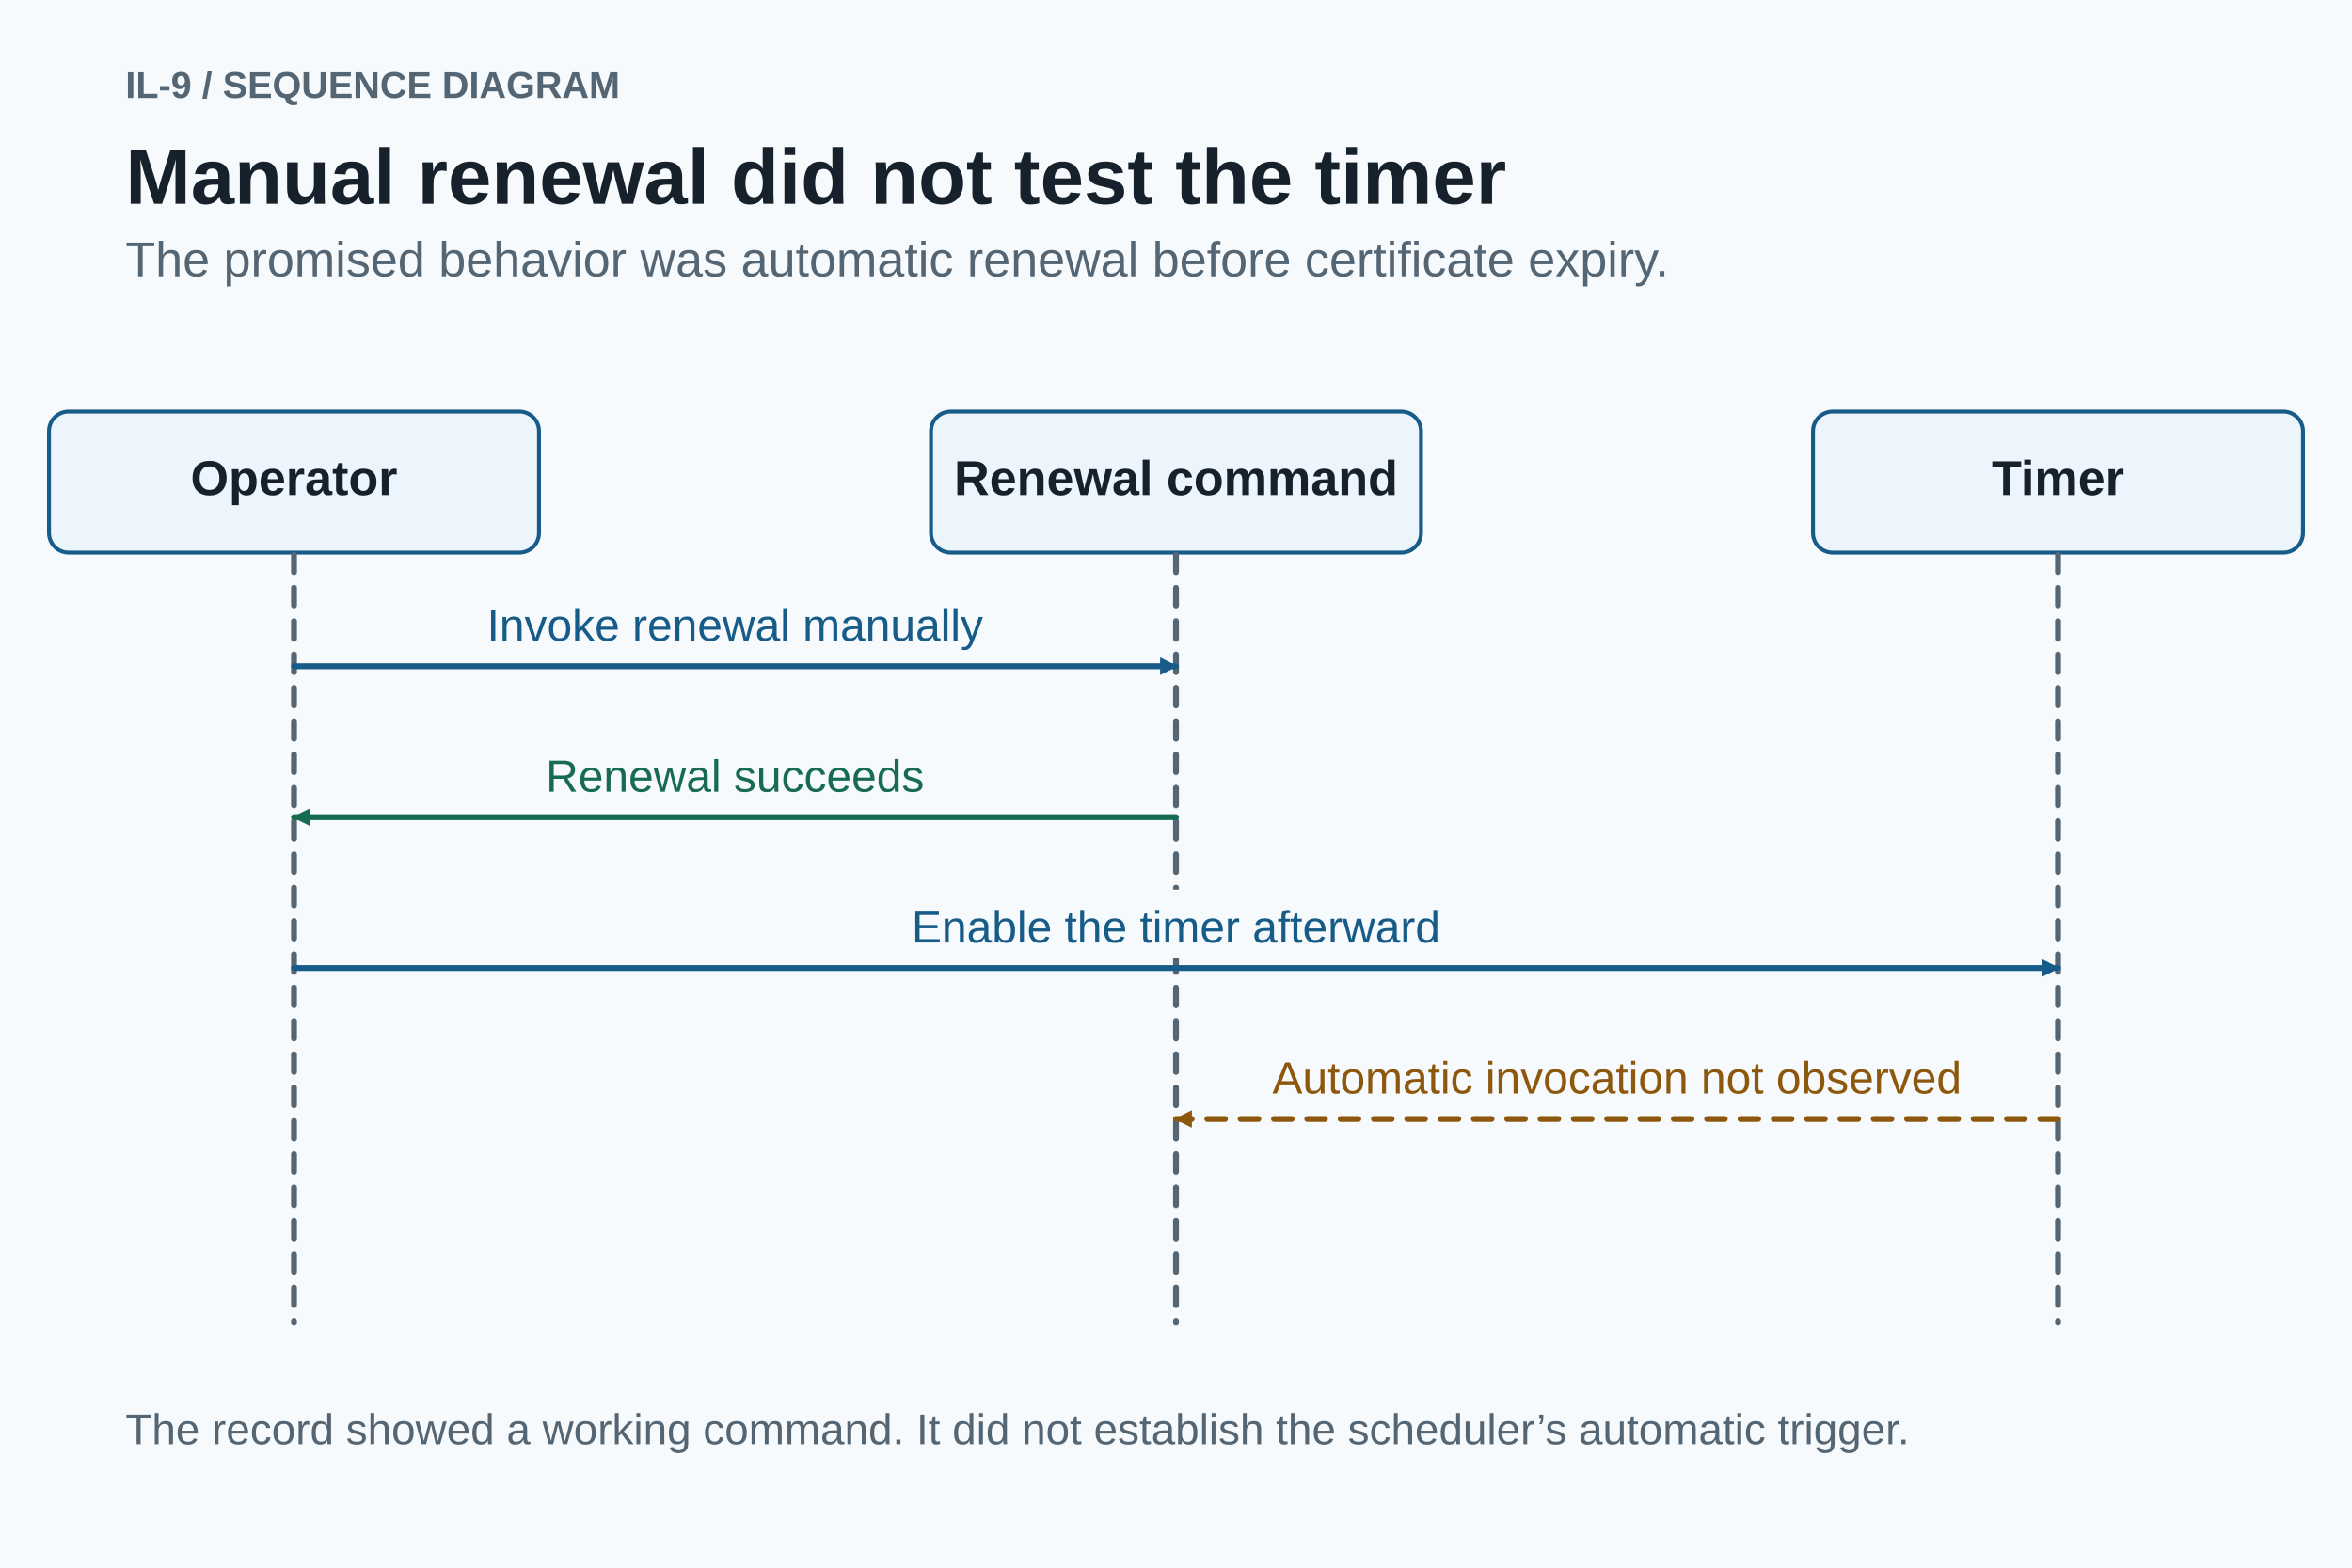
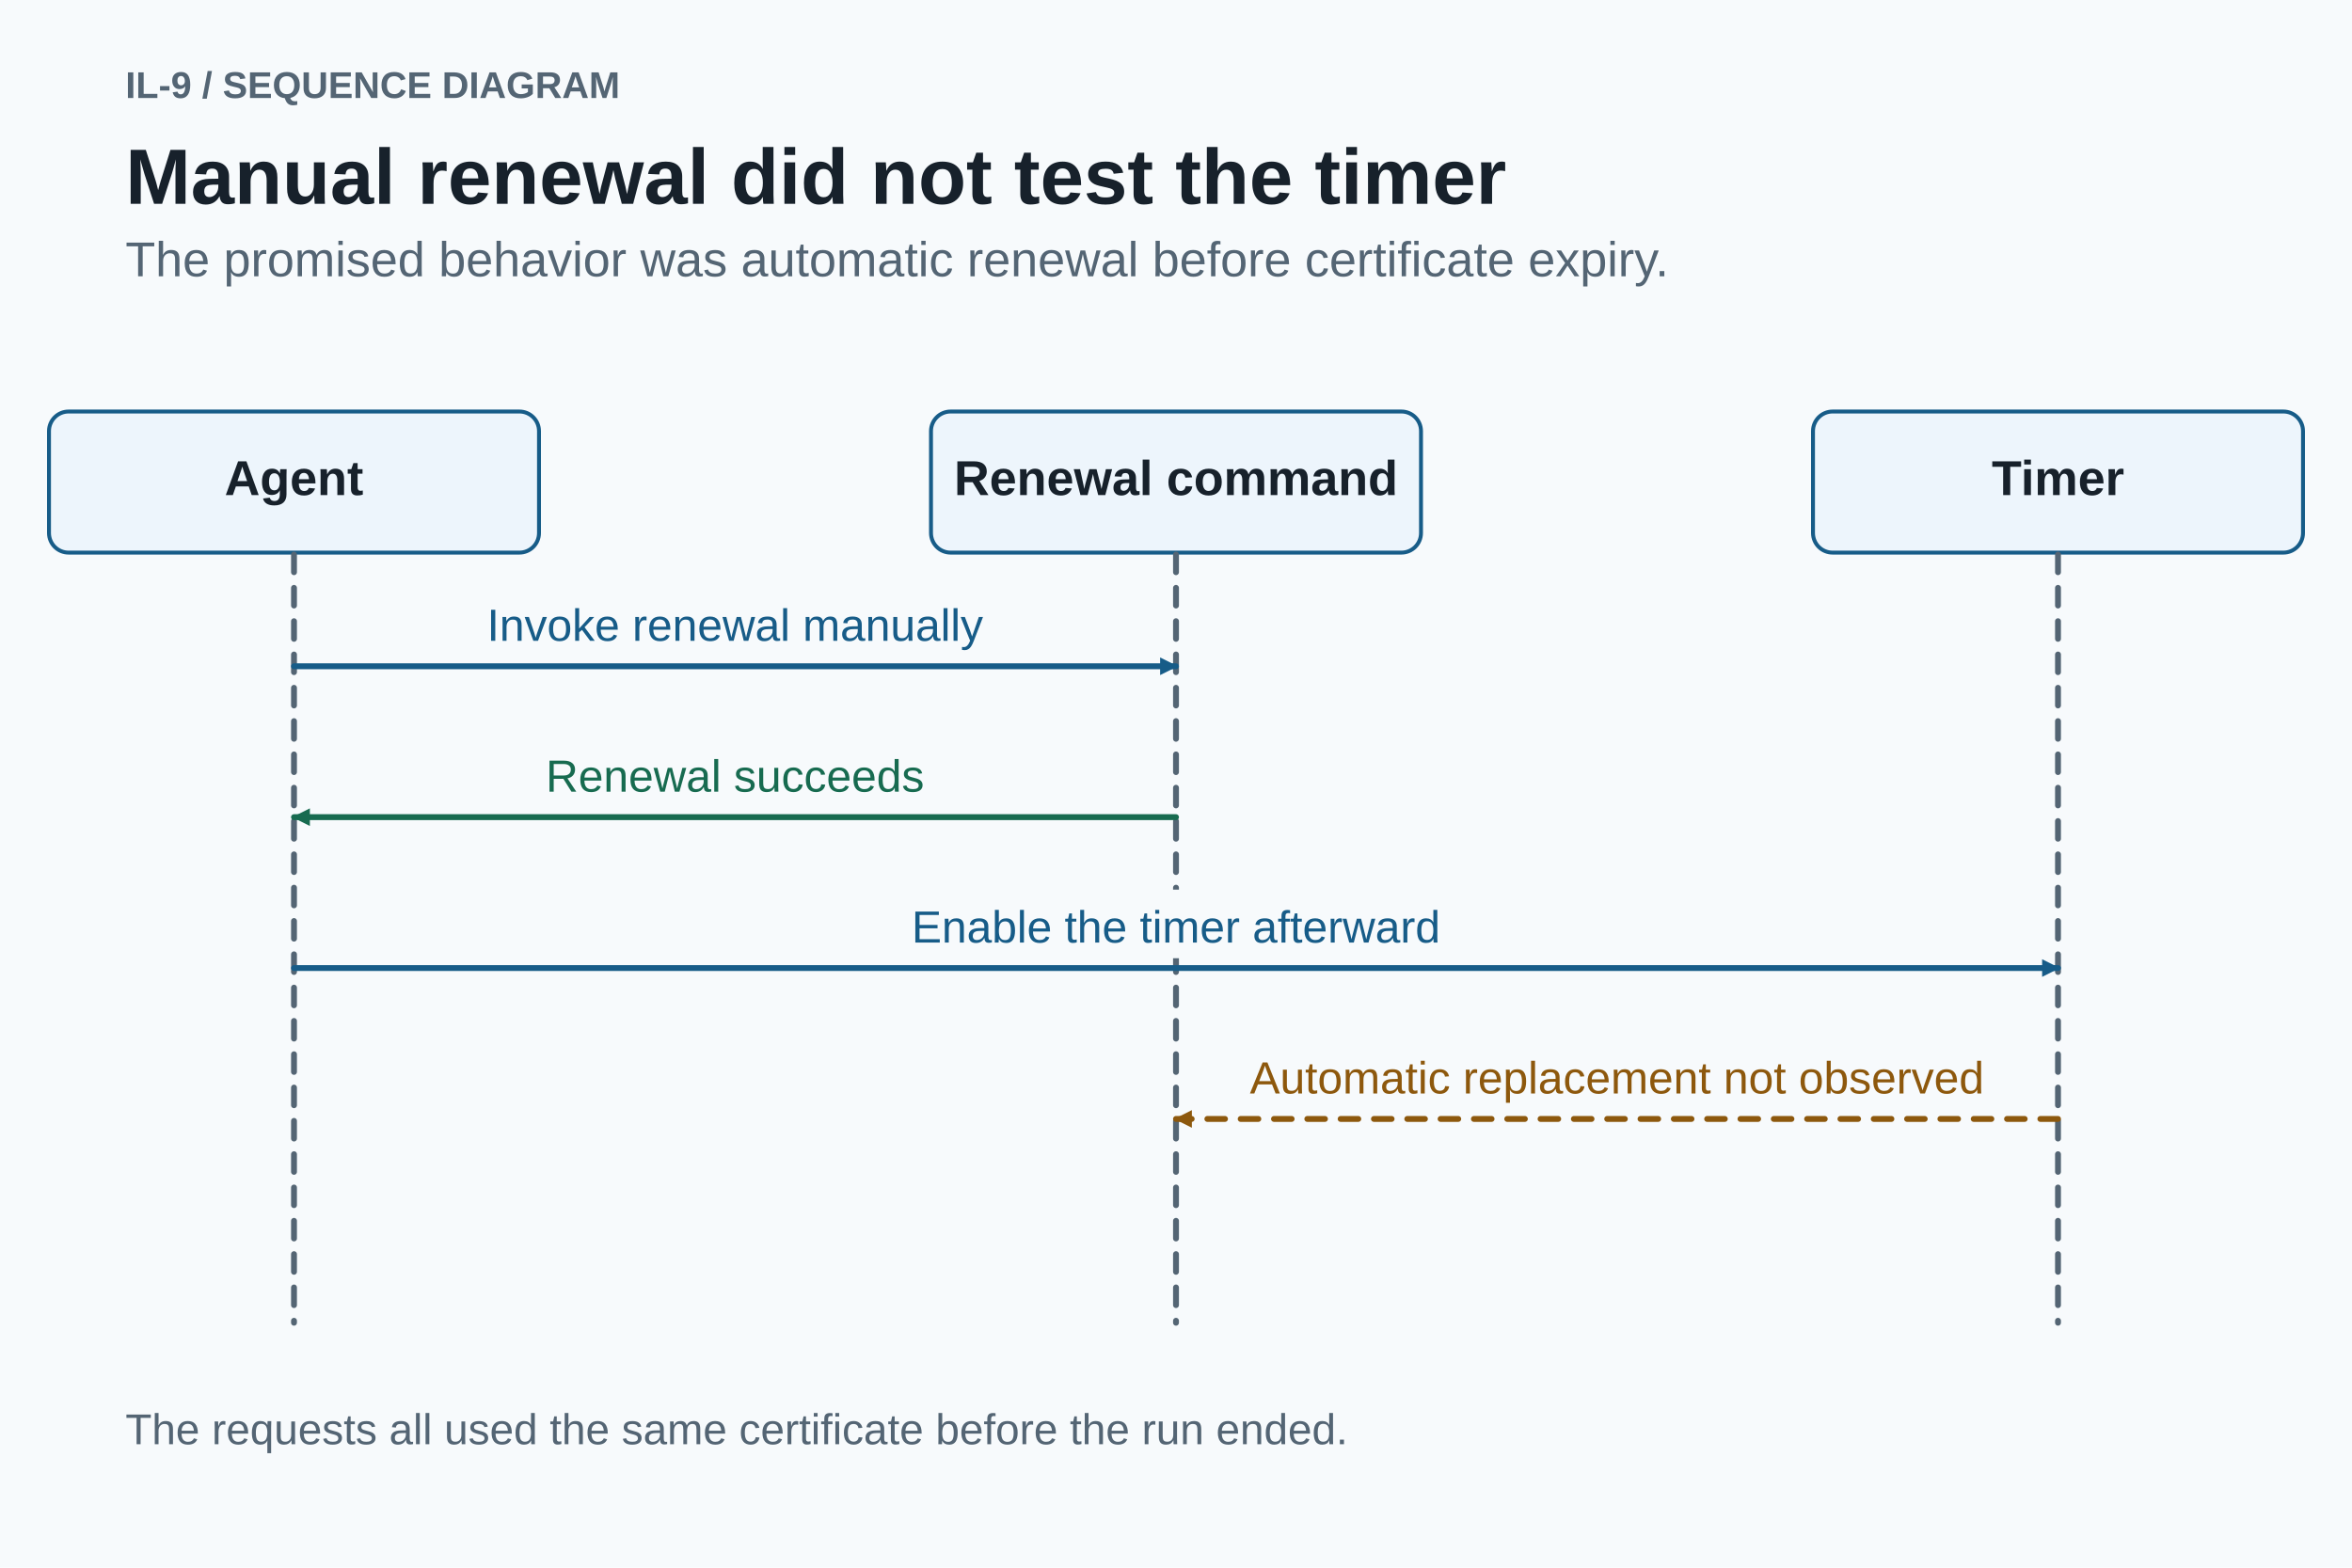
<svg xmlns="http://www.w3.org/2000/svg" width="1200" height="800" viewBox="0 0 1200 800" role="img" aria-labelledby="title desc">
  <style>text{font-family:Arial,Helvetica,sans-serif;fill:#17212b} .label{font-weight:700} .small{fill:#546574}</style>
  <defs>
    <marker id="blue" viewBox="0 0 10 10" refX="9" refY="5" markerWidth="9" markerHeight="9" orient="auto" markerUnits="userSpaceOnUse">
      <path d="M0 0 L10 5 L0 10Z" fill="#175c88" />
    </marker>
    <marker id="blue-start" viewBox="0 0 10 10" refX="1" refY="5" markerWidth="9" markerHeight="9" orient="auto" markerUnits="userSpaceOnUse">
      <path d="M10 0 L0 5 L10 10Z" fill="#175c88" />
    </marker>
    <marker id="green" viewBox="0 0 10 10" refX="9" refY="5" markerWidth="9" markerHeight="9" orient="auto" markerUnits="userSpaceOnUse">
      <path d="M0 0 L10 5 L0 10Z" fill="#176b50" />
    </marker>
    <marker id="green-start" viewBox="0 0 10 10" refX="1" refY="5" markerWidth="9" markerHeight="9" orient="auto" markerUnits="userSpaceOnUse">
      <path d="M10 0 L0 5 L10 10Z" fill="#176b50" />
    </marker>
    <marker id="red" viewBox="0 0 10 10" refX="9" refY="5" markerWidth="9" markerHeight="9" orient="auto" markerUnits="userSpaceOnUse">
      <path d="M0 0 L10 5 L0 10Z" fill="#a3342c" />
    </marker>
    <marker id="red-start" viewBox="0 0 10 10" refX="1" refY="5" markerWidth="9" markerHeight="9" orient="auto" markerUnits="userSpaceOnUse">
      <path d="M10 0 L0 5 L10 10Z" fill="#a3342c" />
    </marker>
    <marker id="amber" viewBox="0 0 10 10" refX="9" refY="5" markerWidth="9" markerHeight="9" orient="auto" markerUnits="userSpaceOnUse">
      <path d="M0 0 L10 5 L0 10Z" fill="#8d580d" />
    </marker>
    <marker id="amber-start" viewBox="0 0 10 10" refX="1" refY="5" markerWidth="9" markerHeight="9" orient="auto" markerUnits="userSpaceOnUse">
      <path d="M10 0 L0 5 L10 10Z" fill="#8d580d" />
    </marker>
    <marker id="ink" viewBox="0 0 10 10" refX="9" refY="5" markerWidth="9" markerHeight="9" orient="auto" markerUnits="userSpaceOnUse">
      <path d="M0 0 L10 5 L0 10Z" fill="#17212b" />
    </marker>
    <marker id="ink-start" viewBox="0 0 10 10" refX="1" refY="5" markerWidth="9" markerHeight="9" orient="auto" markerUnits="userSpaceOnUse">
      <path d="M10 0 L0 5 L10 10Z" fill="#17212b" />
    </marker>
    <marker id="muted" viewBox="0 0 10 10" refX="9" refY="5" markerWidth="9" markerHeight="9" orient="auto" markerUnits="userSpaceOnUse">
      <path d="M0 0 L10 5 L0 10Z" fill="#546574" />
    </marker>
    <marker id="muted-start" viewBox="0 0 10 10" refX="1" refY="5" markerWidth="9" markerHeight="9" orient="auto" markerUnits="userSpaceOnUse">
      <path d="M10 0 L0 5 L10 10Z" fill="#546574" />
    </marker>
    <marker id="line" viewBox="0 0 10 10" refX="9" refY="5" markerWidth="9" markerHeight="9" orient="auto" markerUnits="userSpaceOnUse">
      <path d="M0 0 L10 5 L0 10Z" fill="#b8c7d3" />
    </marker>
    <marker id="line-start" viewBox="0 0 10 10" refX="1" refY="5" markerWidth="9" markerHeight="9" orient="auto" markerUnits="userSpaceOnUse">
      <path d="M10 0 L0 5 L10 10Z" fill="#b8c7d3" />
    </marker>
  </defs>
  <rect width="1200" height="800" fill="#f7fafc" />
  <text x="64" y="50" font-size="19" fill="#546574" style="fill:#546574" text-anchor="start" font-weight="700">IL-9  /  SEQUENCE DIAGRAM</text>
  <text x="64" y="104" font-size="40" fill="#17212b" style="fill:#17212b" text-anchor="start" font-weight="700">Manual renewal did not test the timer</text>
  <text x="64" y="141" font-size="25" fill="#546574" style="fill:#546574" text-anchor="start">The promised behavior was automatic renewal before certificate expiry.</text>
  <g data-node="Operator" data-bounds="25.0,210,250,72">
    <rect x="25.0" y="210" width="250" height="72" rx="10" fill="#edf5fc" stroke="#175c88" stroke-width="2" />
-     <text x="150" y="252.625" font-size="25" fill="#17212b" style="fill:#17212b" text-anchor="middle" font-weight="700">Operator</text>
+     <text x="150" y="252.625" font-size="25" fill="#17212b" style="fill:#17212b" text-anchor="middle" font-weight="700">Agent</text>
  </g>
  <path d="M150 283 L150 675" fill="none" stroke="#546574" stroke-width="3" stroke-linecap="round" stroke-linejoin="round" stroke-dasharray="9 8" />
  <g data-node="Renewal command" data-bounds="475.0,210,250,72">
    <rect x="475.0" y="210" width="250" height="72" rx="10" fill="#edf5fc" stroke="#175c88" stroke-width="2" />
    <text x="600" y="252.625" font-size="25" fill="#17212b" style="fill:#17212b" text-anchor="middle" font-weight="700">Renewal command</text>
  </g>
  <path d="M600 283 L600 675" fill="none" stroke="#546574" stroke-width="3" stroke-linecap="round" stroke-linejoin="round" stroke-dasharray="9 8" />
  <g data-node="Timer" data-bounds="925.0,210,250,72">
    <rect x="925.0" y="210" width="250" height="72" rx="10" fill="#edf5fc" stroke="#175c88" stroke-width="2" />
    <text x="1050" y="252.625" font-size="25" fill="#17212b" style="fill:#17212b" text-anchor="middle" font-weight="700">Timer</text>
  </g>
  <path d="M1050 283 L1050 675" fill="none" stroke="#546574" stroke-width="3" stroke-linecap="round" stroke-linejoin="round" stroke-dasharray="9 8" />
  <path d="M150 340 L600 340" fill="none" stroke="#175c88" stroke-width="3" stroke-linecap="round" stroke-linejoin="round" marker-end="url(#blue)" />
  <rect x="157" y="300" width="436" height="35" rx="4" fill="#f7fafc" />
  <text x="375" y="327" font-size="23" fill="#175c88" style="fill:#175c88" text-anchor="middle" class="edge">Invoke renewal manually</text>
  <path d="M600 417 L150 417" fill="none" stroke="#176b50" stroke-width="3" stroke-linecap="round" stroke-linejoin="round" marker-end="url(#green)" />
  <rect x="157" y="377" width="436" height="35" rx="4" fill="#f7fafc" />
  <text x="375" y="404" font-size="23" fill="#176b50" style="fill:#176b50" text-anchor="middle" class="edge">Renewal succeeds</text>
  <path d="M150 494 L1050 494" fill="none" stroke="#175c88" stroke-width="3" stroke-linecap="round" stroke-linejoin="round" marker-end="url(#blue)" />
  <rect x="270" y="454" width="660" height="35" rx="4" fill="#f7fafc" />
  <text x="600" y="481" font-size="23" fill="#175c88" style="fill:#175c88" text-anchor="middle" class="edge">Enable the timer afterward</text>
  <path d="M1050 571 L600 571" fill="none" stroke="#8d580d" stroke-width="3" stroke-linecap="round" stroke-linejoin="round" stroke-dasharray="9 8" marker-end="url(#amber)" />
  <rect x="607" y="531" width="436" height="35" rx="4" fill="#f7fafc" />
-   <text x="825" y="558" font-size="23" fill="#8d580d" style="fill:#8d580d" text-anchor="middle" class="edge">Automatic invocation not observed</text>
-   <text x="64" y="737" font-size="22" fill="#546574" style="fill:#546574" text-anchor="start">The record showed a working command. It did not establish the scheduler’s automatic trigger.</text>
+   <text x="825" y="558" font-size="23" fill="#8d580d" style="fill:#8d580d" text-anchor="middle" class="edge">Automatic replacement not observed</text>
+   <text x="64" y="737.0" font-size="22" fill="#546574" style="fill:#546574" text-anchor="start">The requests all used the same certificate before the run ended.</text>
</svg>
